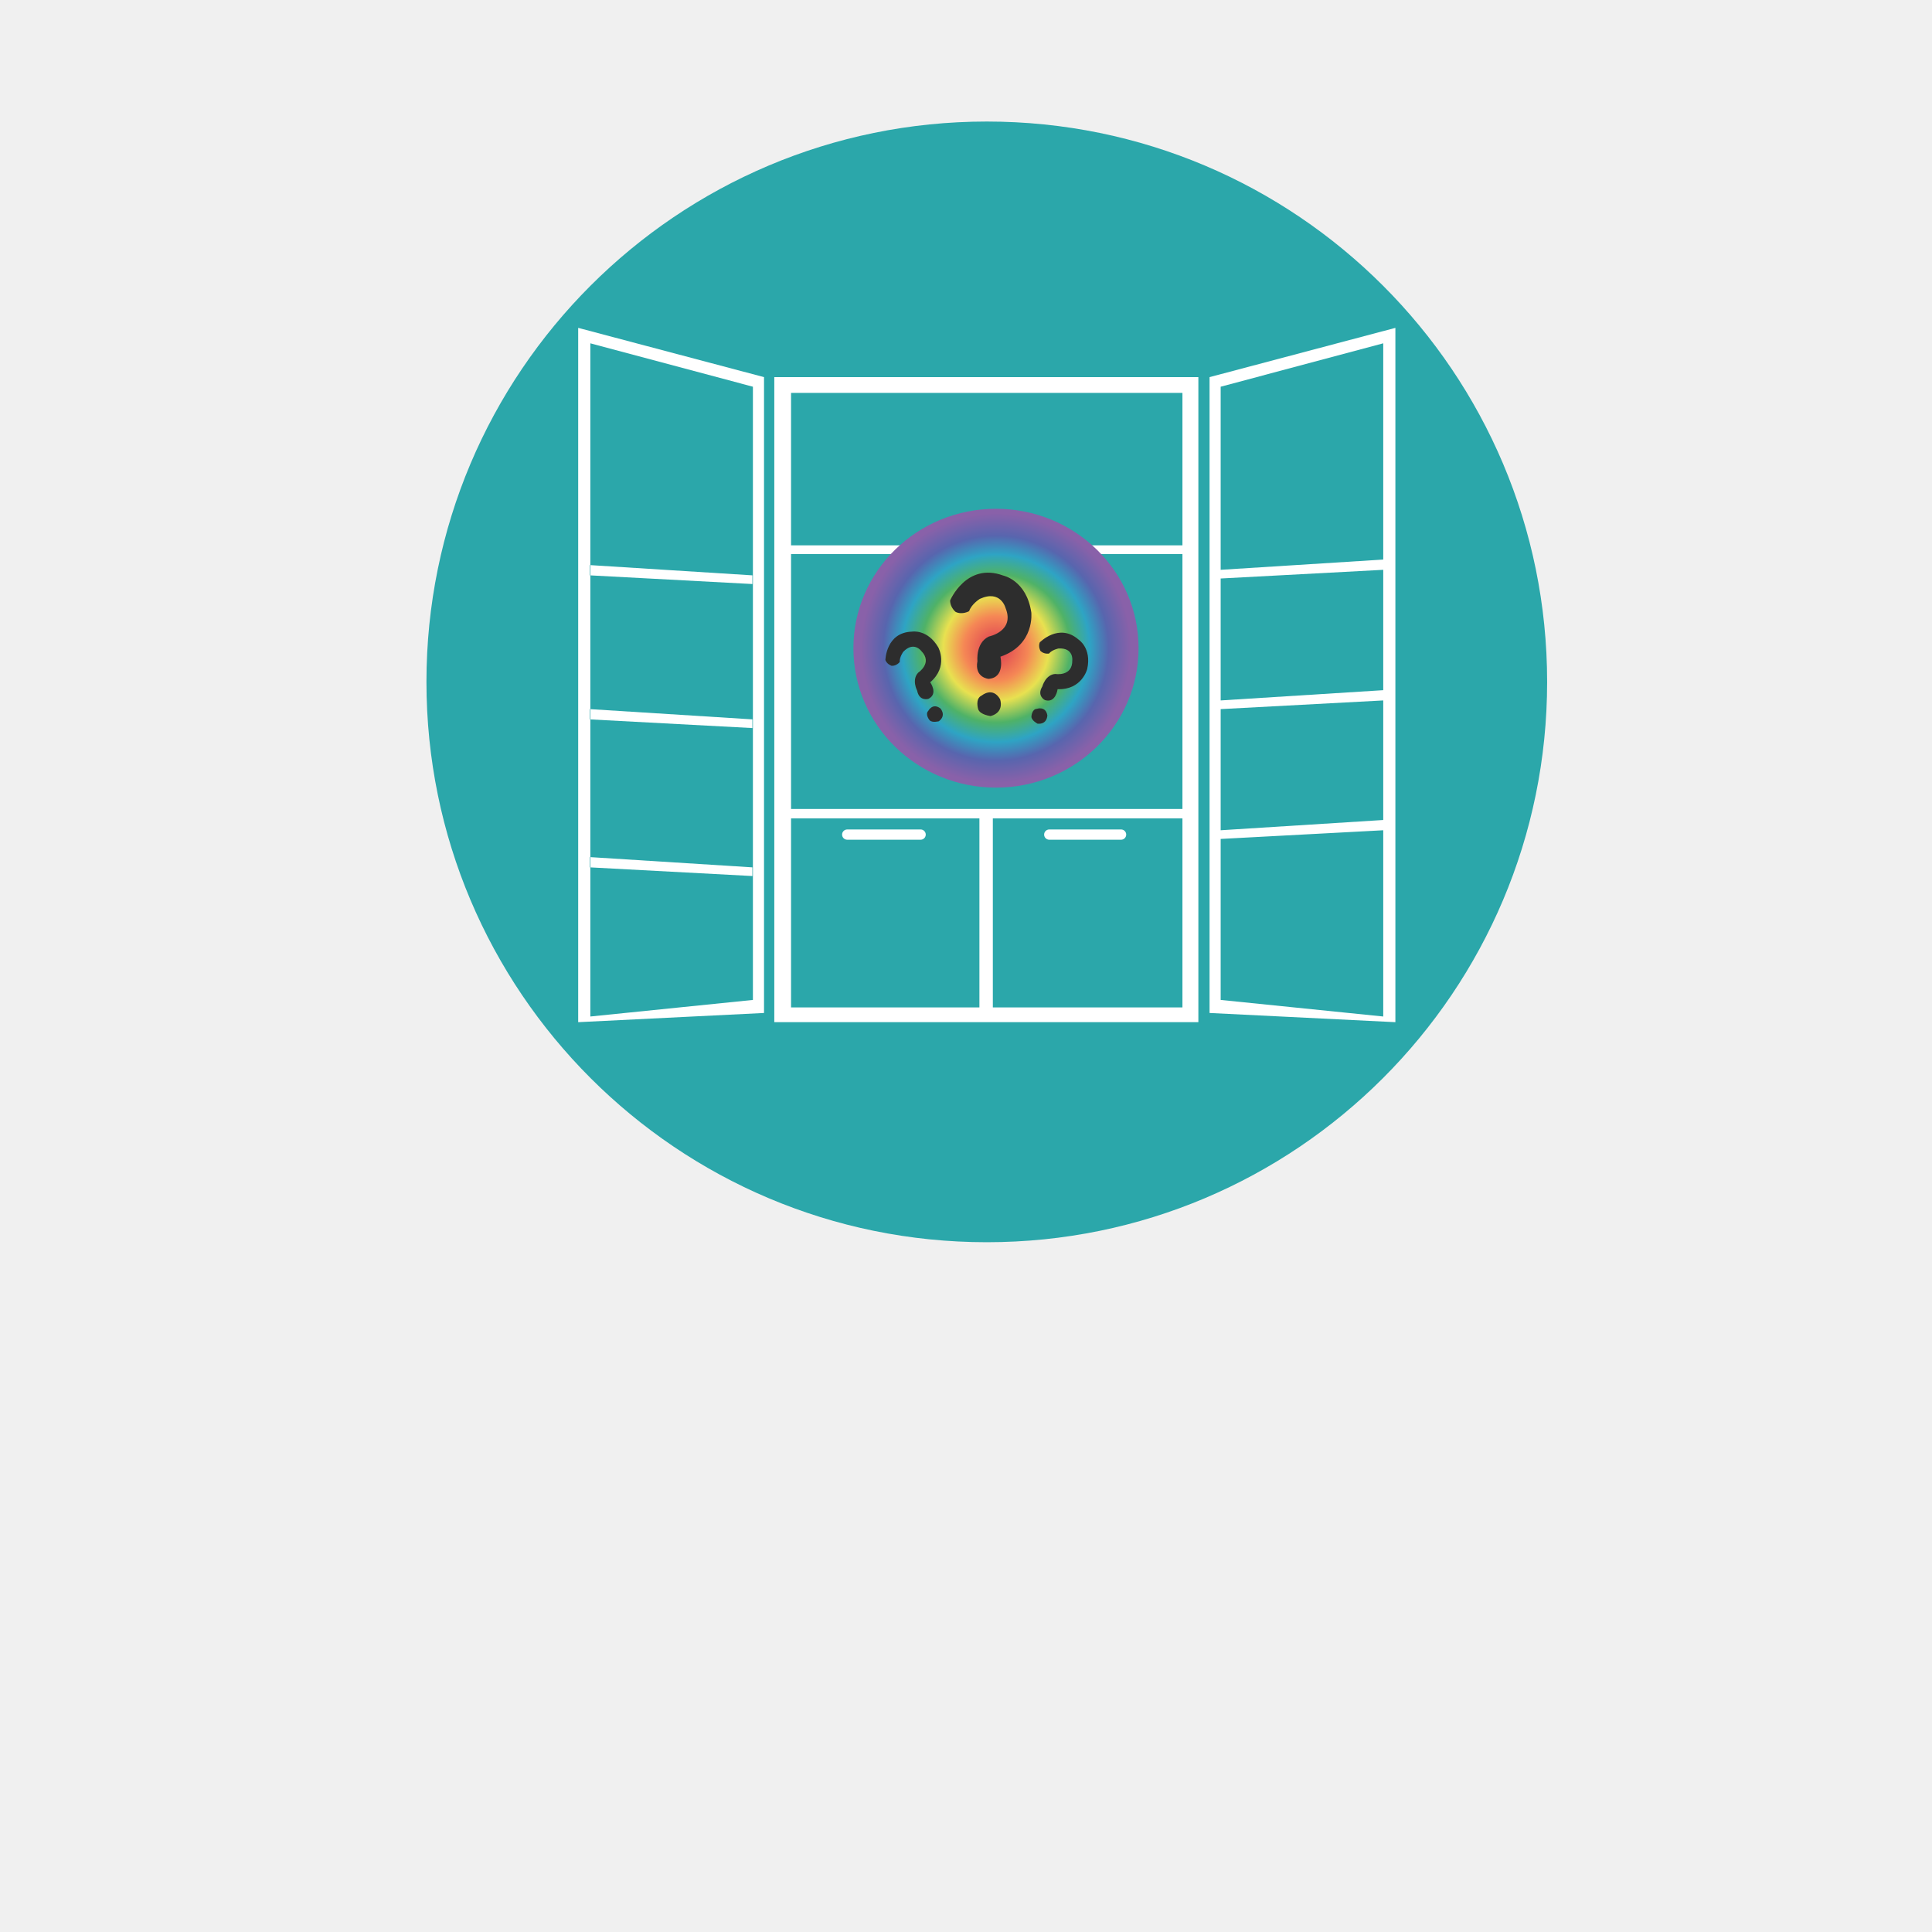
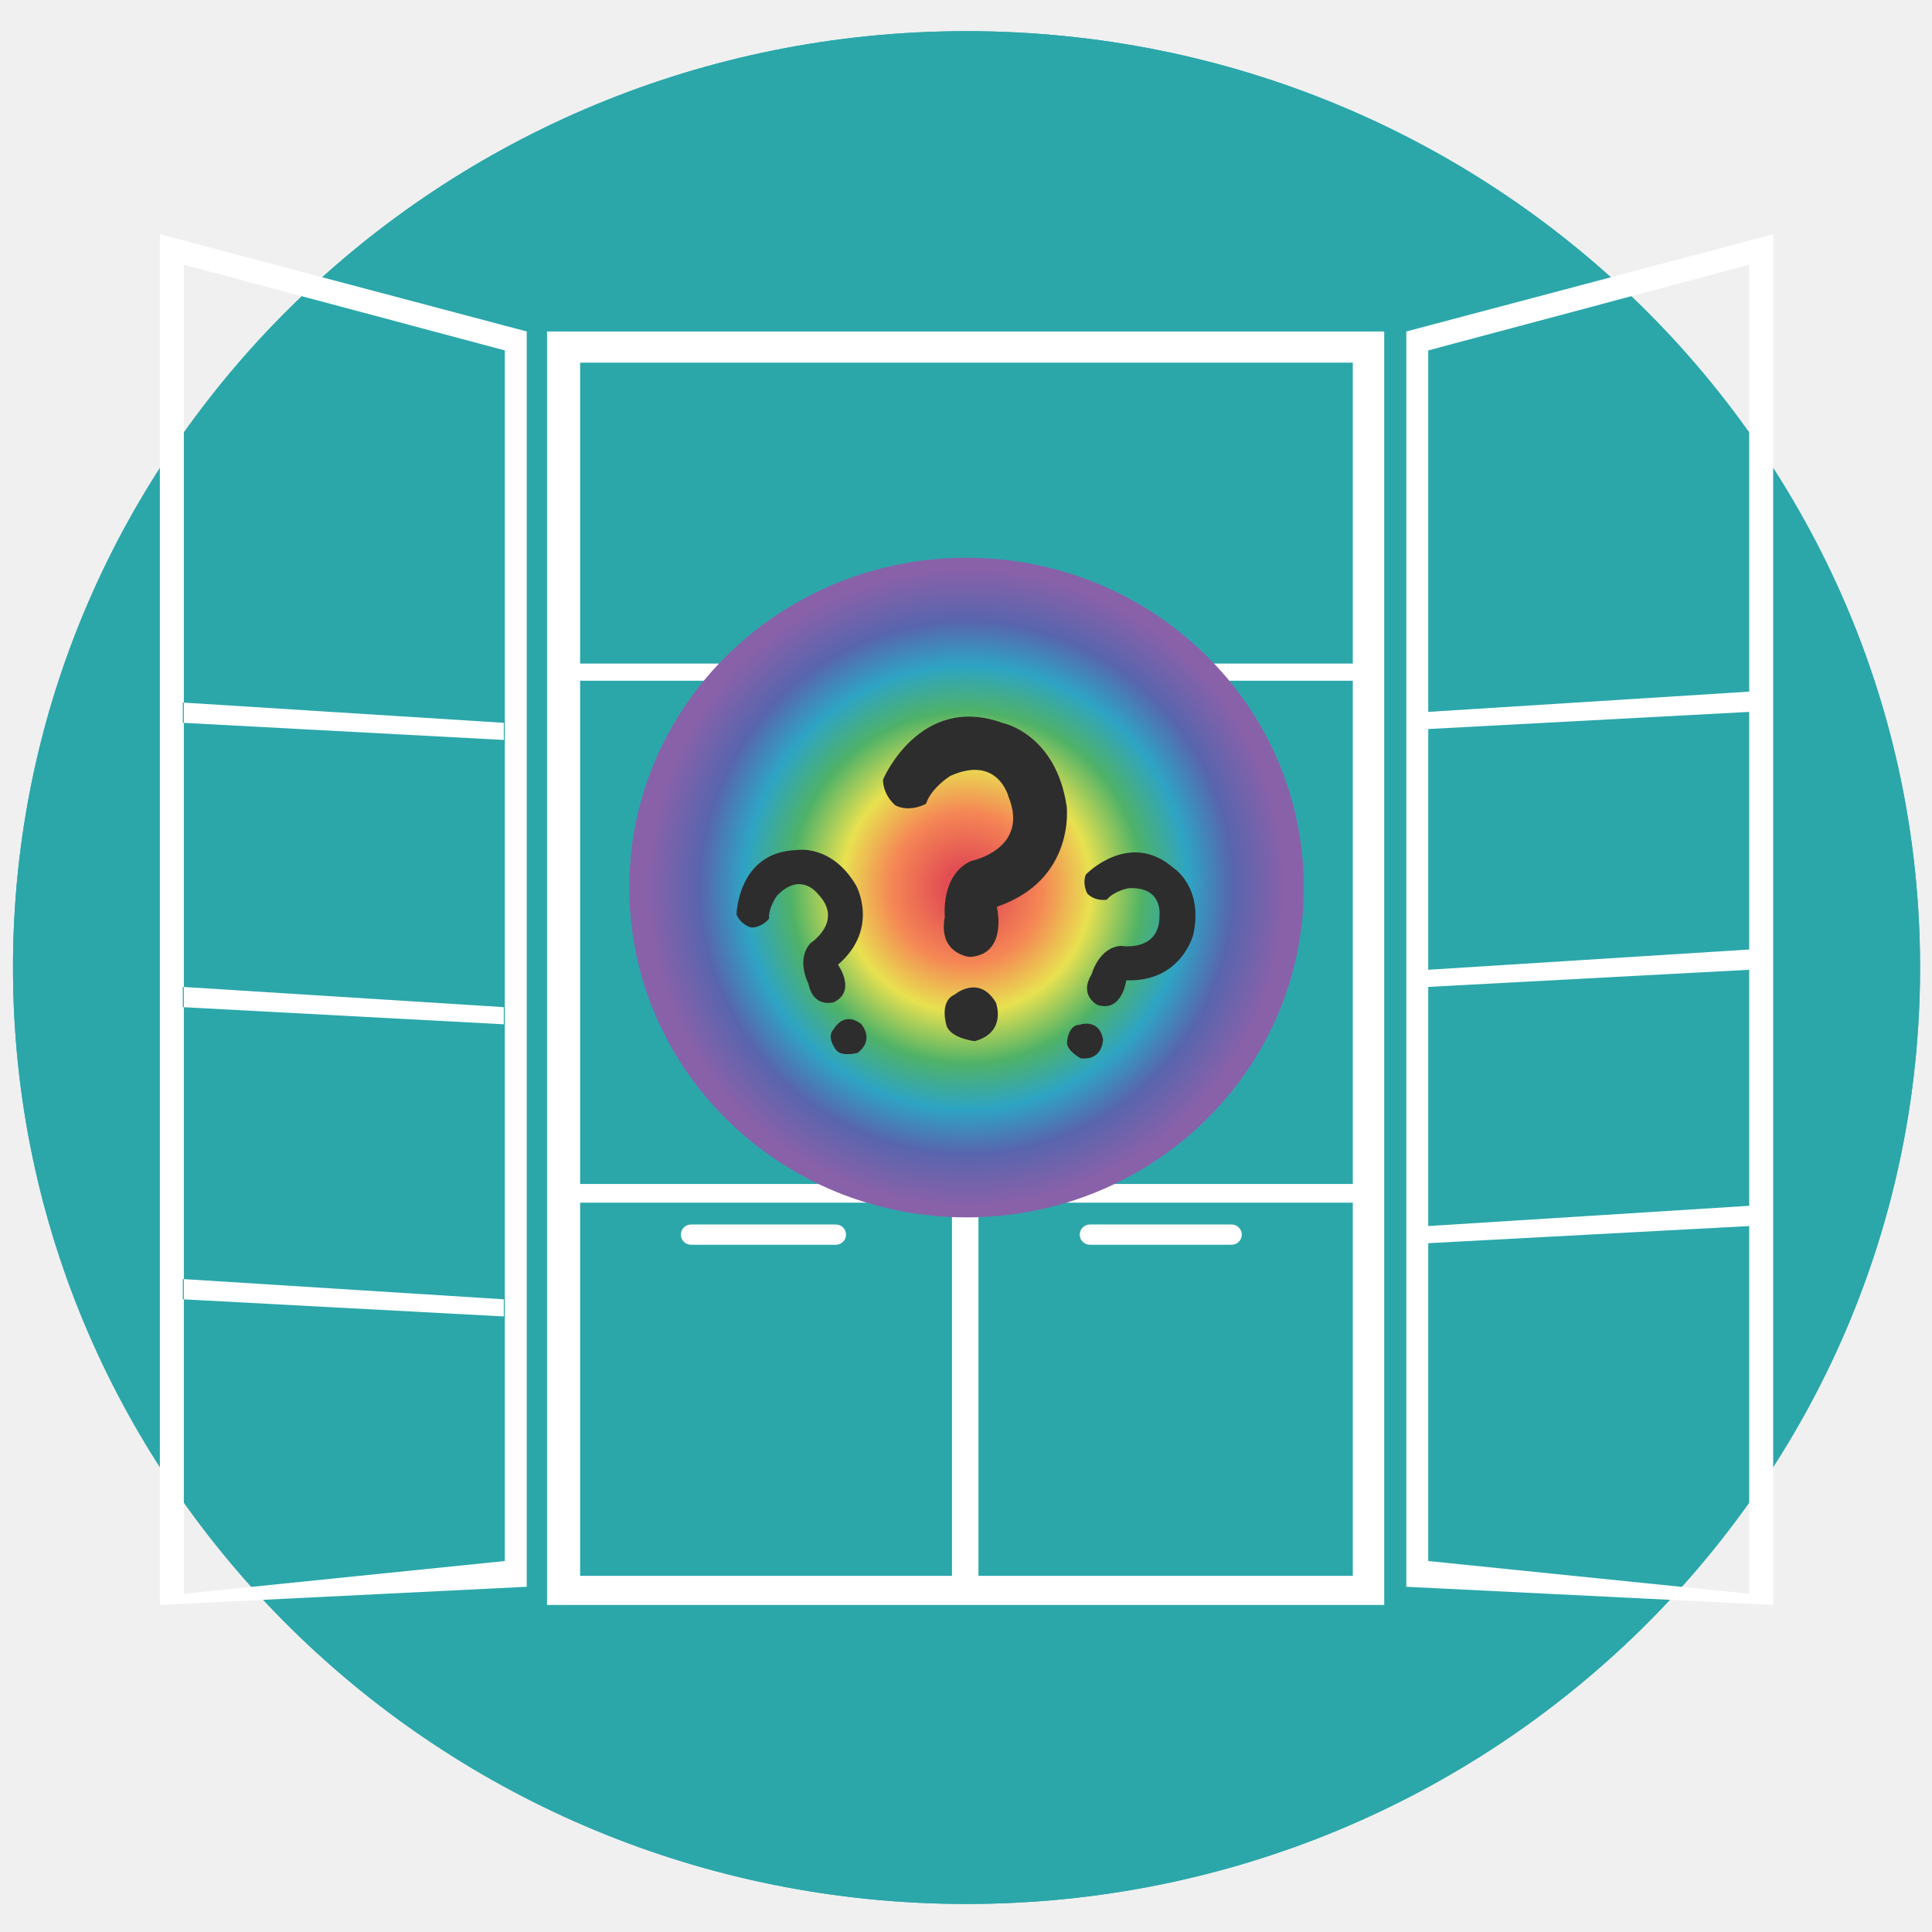
- <svg xmlns="http://www.w3.org/2000/svg" version="1.1" x="0px" y="0px" width="612px" height="612px" viewBox="0 0 612 612" enable-background="new 0 0 612 612" xml:space="preserve">
-   <g id="Layer_4">
-     <circle fill="#2BA7AA" cx="312.585" cy="216" r="177.5" />
+ <svg xmlns="http://www.w3.org/2000/svg" version="1.1" x="0px" y="0px" width="310px" height="310px" viewBox="0 0 310 310" enable-background="new 0 0 310 310" xml:space="preserve">
+   <g id="Layer_1">
+     <ellipse fill="#2BA7AA" cx="155.085" cy="155.25" rx="153" ry="150.25" />
+     <ellipse fill="#2BA7AA" cx="155.085" cy="155.25" rx="153" ry="150.25" />
  </g>
-   <g id="Layer_5">
-     <path fill="#FFFFFF" d="M250.582,124.461h123.98v194.666h-123.98V124.461z M245.273,119.461v204.334h134.333V119.461H245.273    M242.018,320.88l-58.865,2.915V103.858l58.865,15.603V320.88z M238.5,122.5L187,108.75V322l51.5-5.25V122.5z M383.152,119.461   l58.865-15.603v219.937l-58.865-2.915V119.461z M386.67,316.75l51.5,5.25V108.75l-51.5,13.75V316.75z M250.582,172.75h123.98v2.75   h-123.98V172.75z M250.582,259.25h123.98v-3h-123.98V259.25z M314.5,319.127V259.25h-4.25v59.877H314.5z M386.67,183.25l51.5-2.75   v-3.25l-51.5,3.25V183.25z M386.67,224.627l51.5-2.75v-3.25l-51.5,3.25V224.627z M386.67,265.75l51.5-2.75v-3.25l-51.5,3.25V265.75   z M238.335,182.253l-51.5-3.25v3.25l51.5,2.75V182.253z M238.335,227.877l-51.5-3.25v3.25l51.5,2.75V227.877z M238.335,274.753   l-51.5-3.25v3.25l51.5,2.75V274.753z M293.25,264.375c0,0.897-0.728,1.625-1.625,1.625h-23.25c-0.897,0-1.625-0.728-1.625-1.625   l0,0c0-0.897,0.728-1.625,1.625-1.625h23.25C292.522,262.75,293.25,263.478,293.25,264.375L293.25,264.375z M356.75,264.375   c0-0.897-0.728-1.625-1.625-1.625h-22.75c-0.897,0-1.625,0.728-1.625,1.625l0,0c0,0.897,0.728,1.625,1.625,1.625h22.75   C356.022,266,356.75,265.272,356.75,264.375L356.75,264.375z" />
+   <g id="Layer_2">
+     <path fill="#FFFFFF" d="M93.082,58.187h123.98v194.667H93.082V58.187z M87.773,53.187v204.334h134.333V53.187H87.773    M84.518,254.605l-58.865,2.916V37.584l58.865,15.603V254.605z M81,56.226l-51.5-13.75v213.25l51.5-5.25V56.226z M225.652,53.187   l58.865-15.603v219.937l-58.865-2.916V53.187z M229.17,250.477l51.5,5.25V42.476l-51.5,13.75V250.477z M93.082,106.476h123.98v2.75   H93.082V106.476z M93.082,192.977h123.98v-3H93.082V192.977z M157,252.854v-59.877h-4.25v59.877H157z M229.17,116.976l51.5-2.75   v-3.25l-51.5,3.25V116.976z M229.17,158.354l51.5-2.75v-3.25l-51.5,3.25V158.354z M229.17,199.477l51.5-2.75v-3.25l-51.5,3.25   V199.477z M80.835,115.979l-51.5-3.25v3.25l51.5,2.75V115.979z M80.835,161.604l-51.5-3.25v3.25l51.5,2.75V161.604z M80.835,208.48   l-51.5-3.25v3.25l51.5,2.75V208.48z M135.75,198.102c0,0.896-0.728,1.625-1.625,1.625h-23.25c-0.897,0-1.625-0.729-1.625-1.625l0,0   c0-0.898,0.728-1.625,1.625-1.625h23.25C135.022,196.477,135.75,197.203,135.75,198.102L135.75,198.102z M199.25,198.102   c0-0.898-0.728-1.625-1.625-1.625h-22.75c-0.897,0-1.625,0.727-1.625,1.625l0,0c0,0.896,0.728,1.625,1.625,1.625h22.75   C198.522,199.727,199.25,198.998,199.25,198.102L199.25,198.102z" />
  </g>
-   <g id="Layer_6">
-     <radialGradient id="SVGID_1_" cx="315.5" cy="205.331" r="44.67" gradientUnits="userSpaceOnUse">
+   <g id="Layer_3">
+     <radialGradient id="SVGID_1_" cx="155.086" cy="142.416" r="53.522" gradientUnits="userSpaceOnUse">
      <stop offset="0.064" style="stop-color:#E24D53" />
      <stop offset="0.227" style="stop-color:#F58755" />
      <stop offset="0.374" style="stop-color:#E8E150" />
      <stop offset="0.527" style="stop-color:#4FB267" />
      <stop offset="0.665" style="stop-color:#2EA4C4" />
      <stop offset="0.799" style="stop-color:#5865AE" />
      <stop offset="0.956" style="stop-color:#8961A9" />
    </radialGradient>
-     <ellipse fill="url(#SVGID_1_)" cx="315.5" cy="205.331" rx="45.167" ry="44.167" />
+     <ellipse fill="url(#SVGID_1_)" cx="155.086" cy="142.416" rx="54.118" ry="52.92" />
  </g>
-   <g id="Layer_8">
-     <path fill="#2D2D2D" d="M300.97,190.21c0,0,5.143-12.166,16.806-7.901c0,0,7.399,1.505,8.905,11.664c0,0,1.254,10.284-9.783,14.047   c0,0,1.631,6.647-3.763,7.023c0,0-4.515-0.376-3.511-5.644c0,0-0.628-5.769,3.637-7.776c0,0,8.277-1.63,5.268-9.03   c0,0-1.505-5.895-8.152-2.885c0,0-2.634,1.63-3.387,3.888c0,0-2.132,1.254-4.264,0.251   C302.726,193.848,300.97,192.468,300.97,190.21z M309.874,224.701c0.627,1.755,3.931,2.132,3.931,2.132   c4.557-1.254,2.968-5.393,2.968-5.393c-2.383-4.013-5.77-1.128-5.77-1.128C308.756,221.29,309.874,224.701,309.874,224.701z    M329.354,203.512c0,0,6.061-6.324,12.279-0.926c0,0,4.23,2.681,2.764,9.331c0,0-1.652,6.669-9.381,6.394   c0,0-0.56,4.504-3.99,3.463c0,0-2.709-1.3-0.843-4.327c0,0,0.974-3.723,4.091-3.959c0,0,5.514,0.945,5.396-4.351   c0,0,0.461-4.009-4.37-3.714c0,0-2.017,0.388-3.017,1.609c0,0-1.617,0.273-2.701-0.852   C329.583,206.181,328.821,204.911,329.354,203.512z M326.724,226.988c-0.026,1.236,1.932,2.25,1.932,2.25   c3.121,0.299,3.113-2.641,3.113-2.641c-0.527-3.049-3.309-2.062-3.309-2.062C326.837,224.61,326.724,226.988,326.724,226.988z    M280.464,209.098c0,0,0.162-8.757,8.394-9.01c0,0,4.927-0.9,8.36,4.98c0,0,3.311,6.021-2.555,11.062c0,0,2.645,3.688-0.582,5.251   c0,0-2.872,0.883-3.555-2.607c0,0-1.81-3.396,0.32-5.684c0,0,4.691-3.046,1.013-6.857c0,0-2.381-3.258-5.729,0.236   c0,0-1.219,1.653-1.125,3.229c0,0-1.003,1.298-2.563,1.207C282.442,210.904,281.021,210.487,280.464,209.098z M294.458,228.13   c0.818,0.926,2.945,0.342,2.945,0.342c2.495-1.898,0.494-4.053,0.494-4.053c-2.455-1.882-3.829,0.73-3.829,0.73   C292.927,226.306,294.458,228.13,294.458,228.13z" />
+   <g id="Layer_4">
+     <path fill="#2D2D2D" d="M141.686,125.084c0,0,5.895-13.945,19.264-9.057c0,0,8.481,1.726,10.208,13.37   c0,0,1.438,11.788-11.215,16.102c0,0,1.87,7.619-4.313,8.051c0,0-5.175-0.432-4.024-6.47c0,0-0.72-6.613,4.169-8.914   c0,0,9.488-1.869,6.038-10.351c0,0-1.726-6.757-9.345-3.307c0,0-3.019,1.869-3.882,4.457c0,0-2.444,1.438-4.887,0.288   C143.698,129.253,141.686,127.672,141.686,125.084z M151.892,164.619c0.719,2.012,4.505,2.443,4.505,2.443   c5.224-1.438,3.402-6.182,3.402-6.182c-2.731-4.6-6.614-1.293-6.614-1.293C150.61,160.71,151.892,164.619,151.892,164.619z    M174.222,140.332c0,0,6.947-7.249,14.076-1.061c0,0,4.85,3.073,3.168,10.696c0,0-1.895,7.645-10.754,7.328   c0,0-0.641,5.163-4.573,3.97c0,0-3.105-1.49-0.966-4.96c0,0,1.115-4.268,4.689-4.537c0,0,6.319,1.083,6.186-4.988   c0,0,0.527-4.596-5.01-4.257c0,0-2.312,0.444-3.458,1.845c0,0-1.854,0.313-3.097-0.977   C174.483,143.391,173.61,141.936,174.222,140.332z M171.206,167.242c-0.029,1.416,2.215,2.578,2.215,2.578   c3.577,0.342,3.568-3.027,3.568-3.027c-0.604-3.496-3.793-2.363-3.793-2.363C171.337,164.516,171.206,167.242,171.206,167.242z    M118.18,146.734c0,0,0.186-10.039,9.621-10.329c0,0,5.647-1.032,9.583,5.709c0,0,3.795,6.901-2.928,12.68   c0,0,3.031,4.228-0.667,6.019c0,0-3.292,1.012-4.075-2.988c0,0-2.074-3.892,0.367-6.516c0,0,5.378-3.491,1.161-7.86   c0,0-2.729-3.735-6.568,0.271c0,0-1.397,1.896-1.29,3.701c0,0-1.149,1.487-2.937,1.384   C120.448,148.805,118.819,148.327,118.18,146.734z M134.221,168.551c0.938,1.061,3.376,0.393,3.376,0.393   c2.86-2.176,0.566-4.646,0.566-4.646c-2.814-2.157-4.389,0.838-4.389,0.838C132.466,166.459,134.221,168.551,134.221,168.551z" />
  </g>
</svg>
